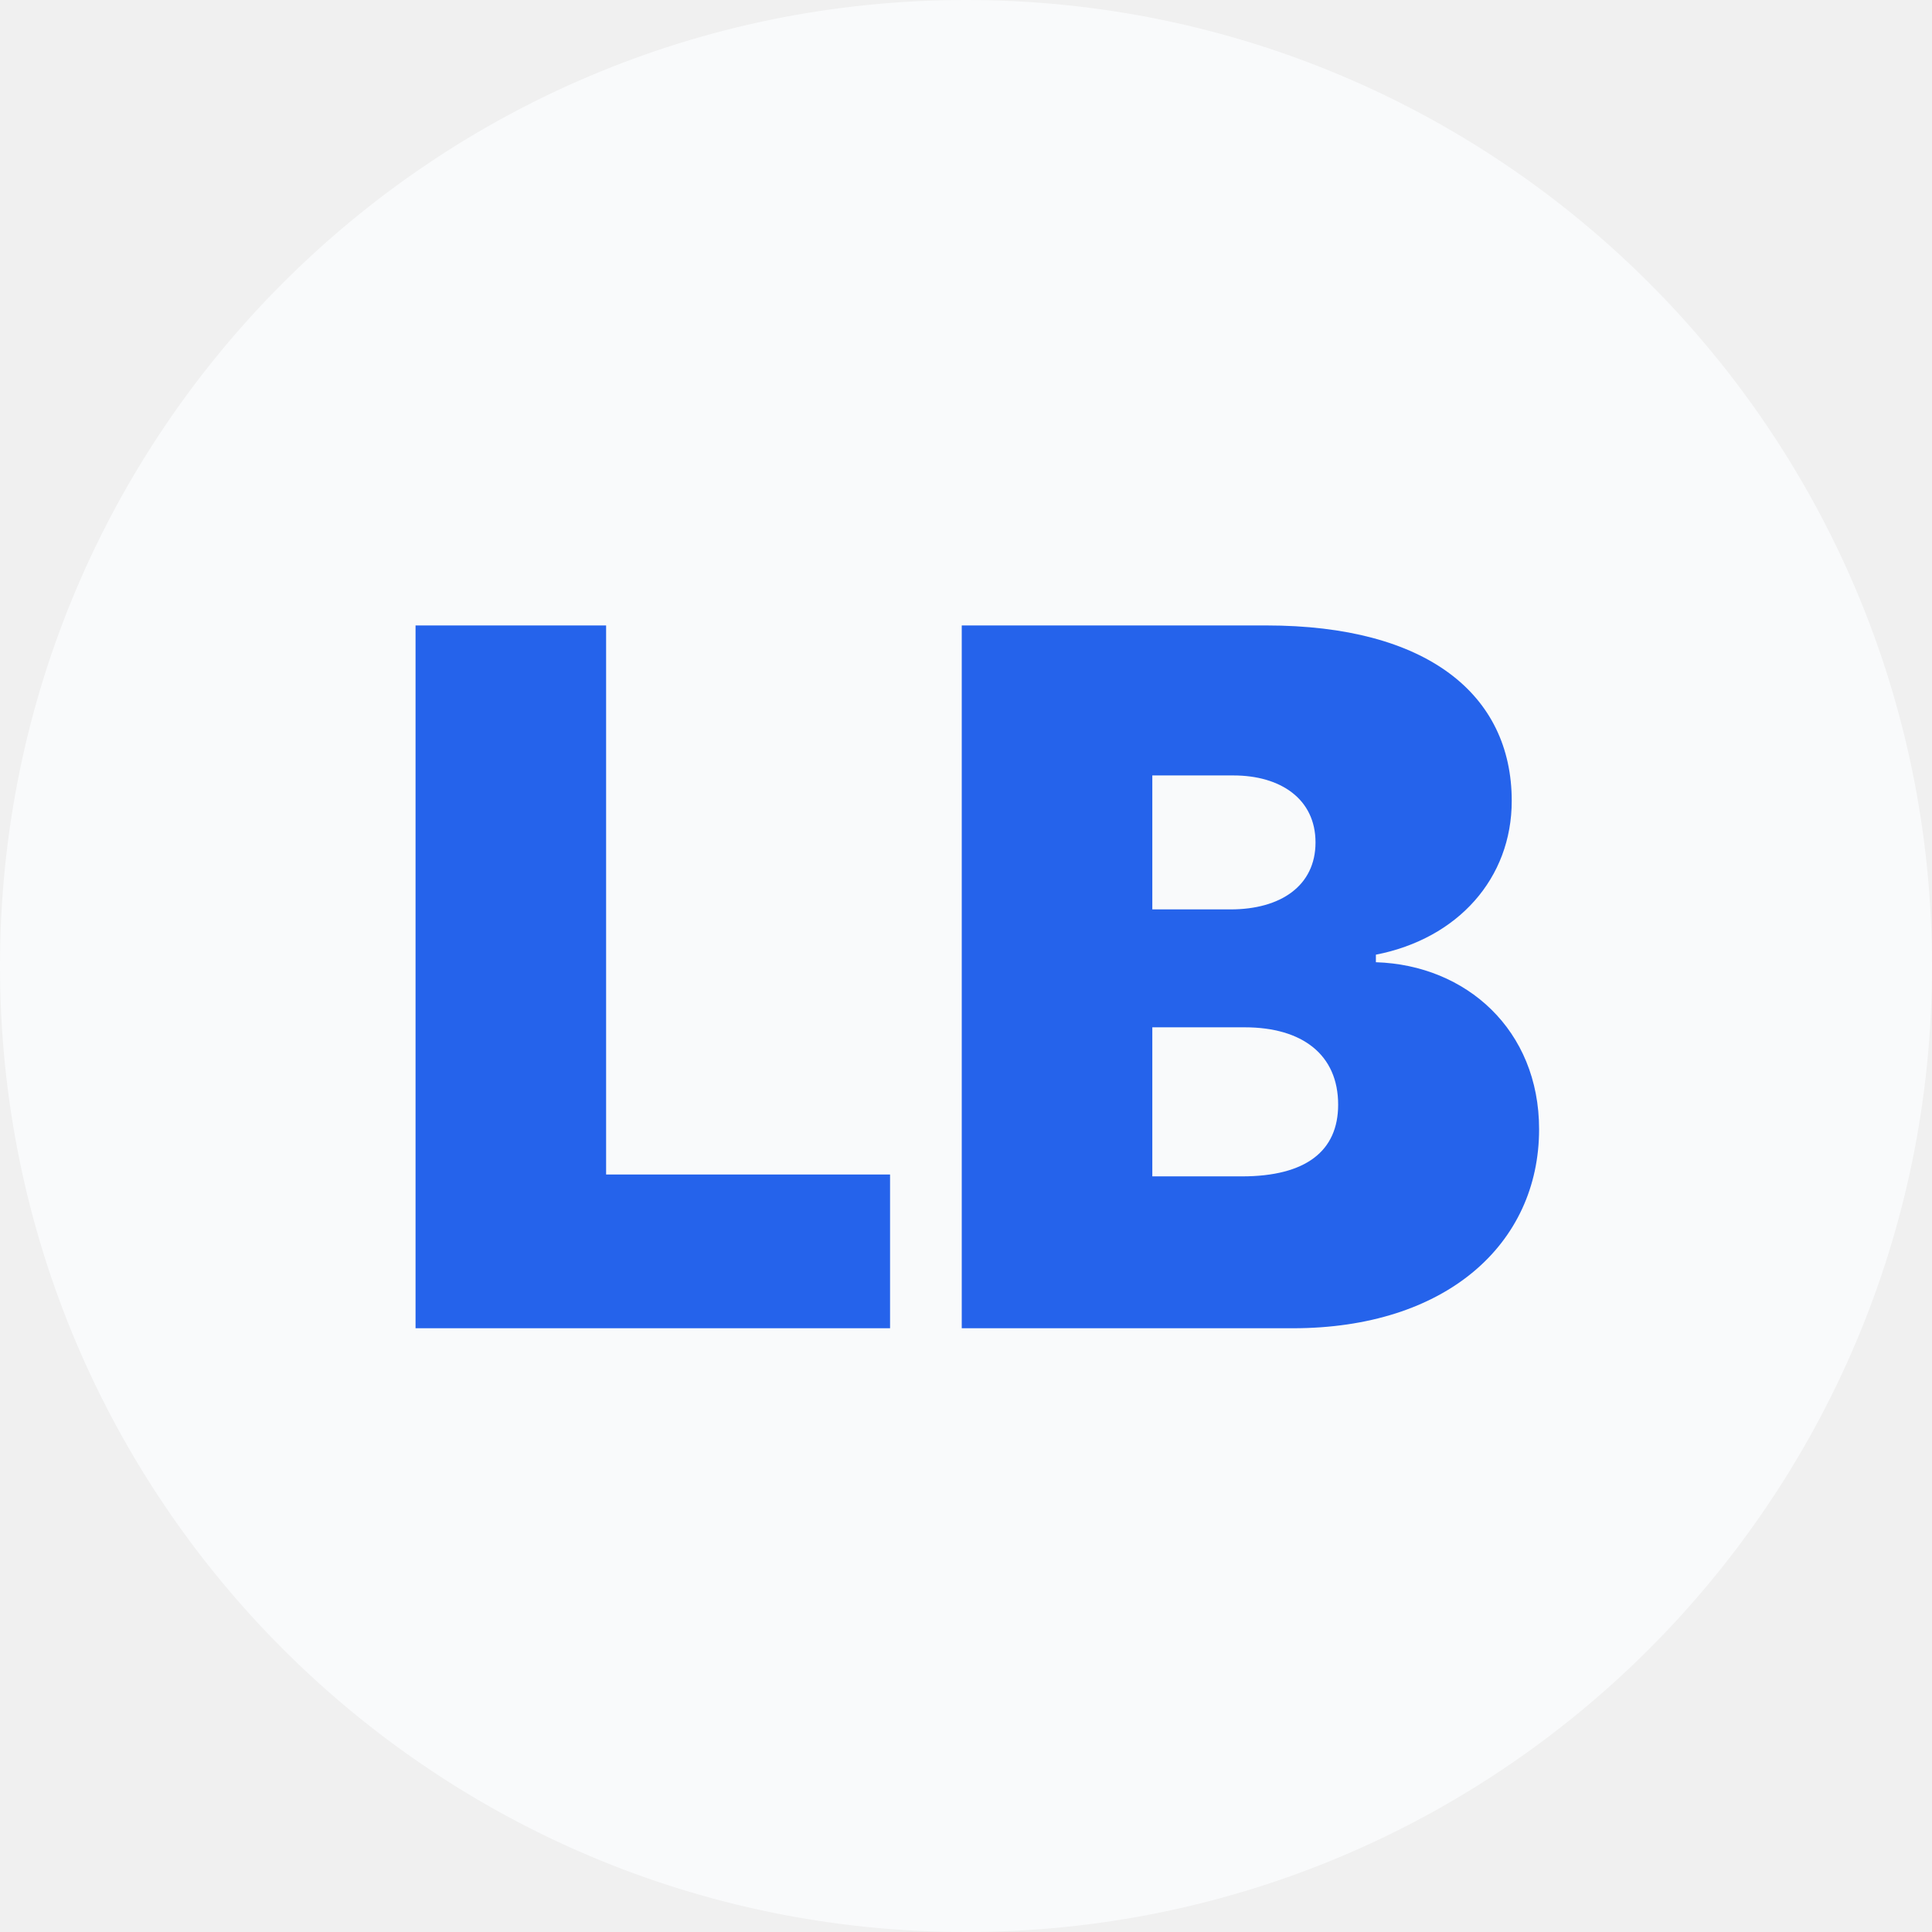
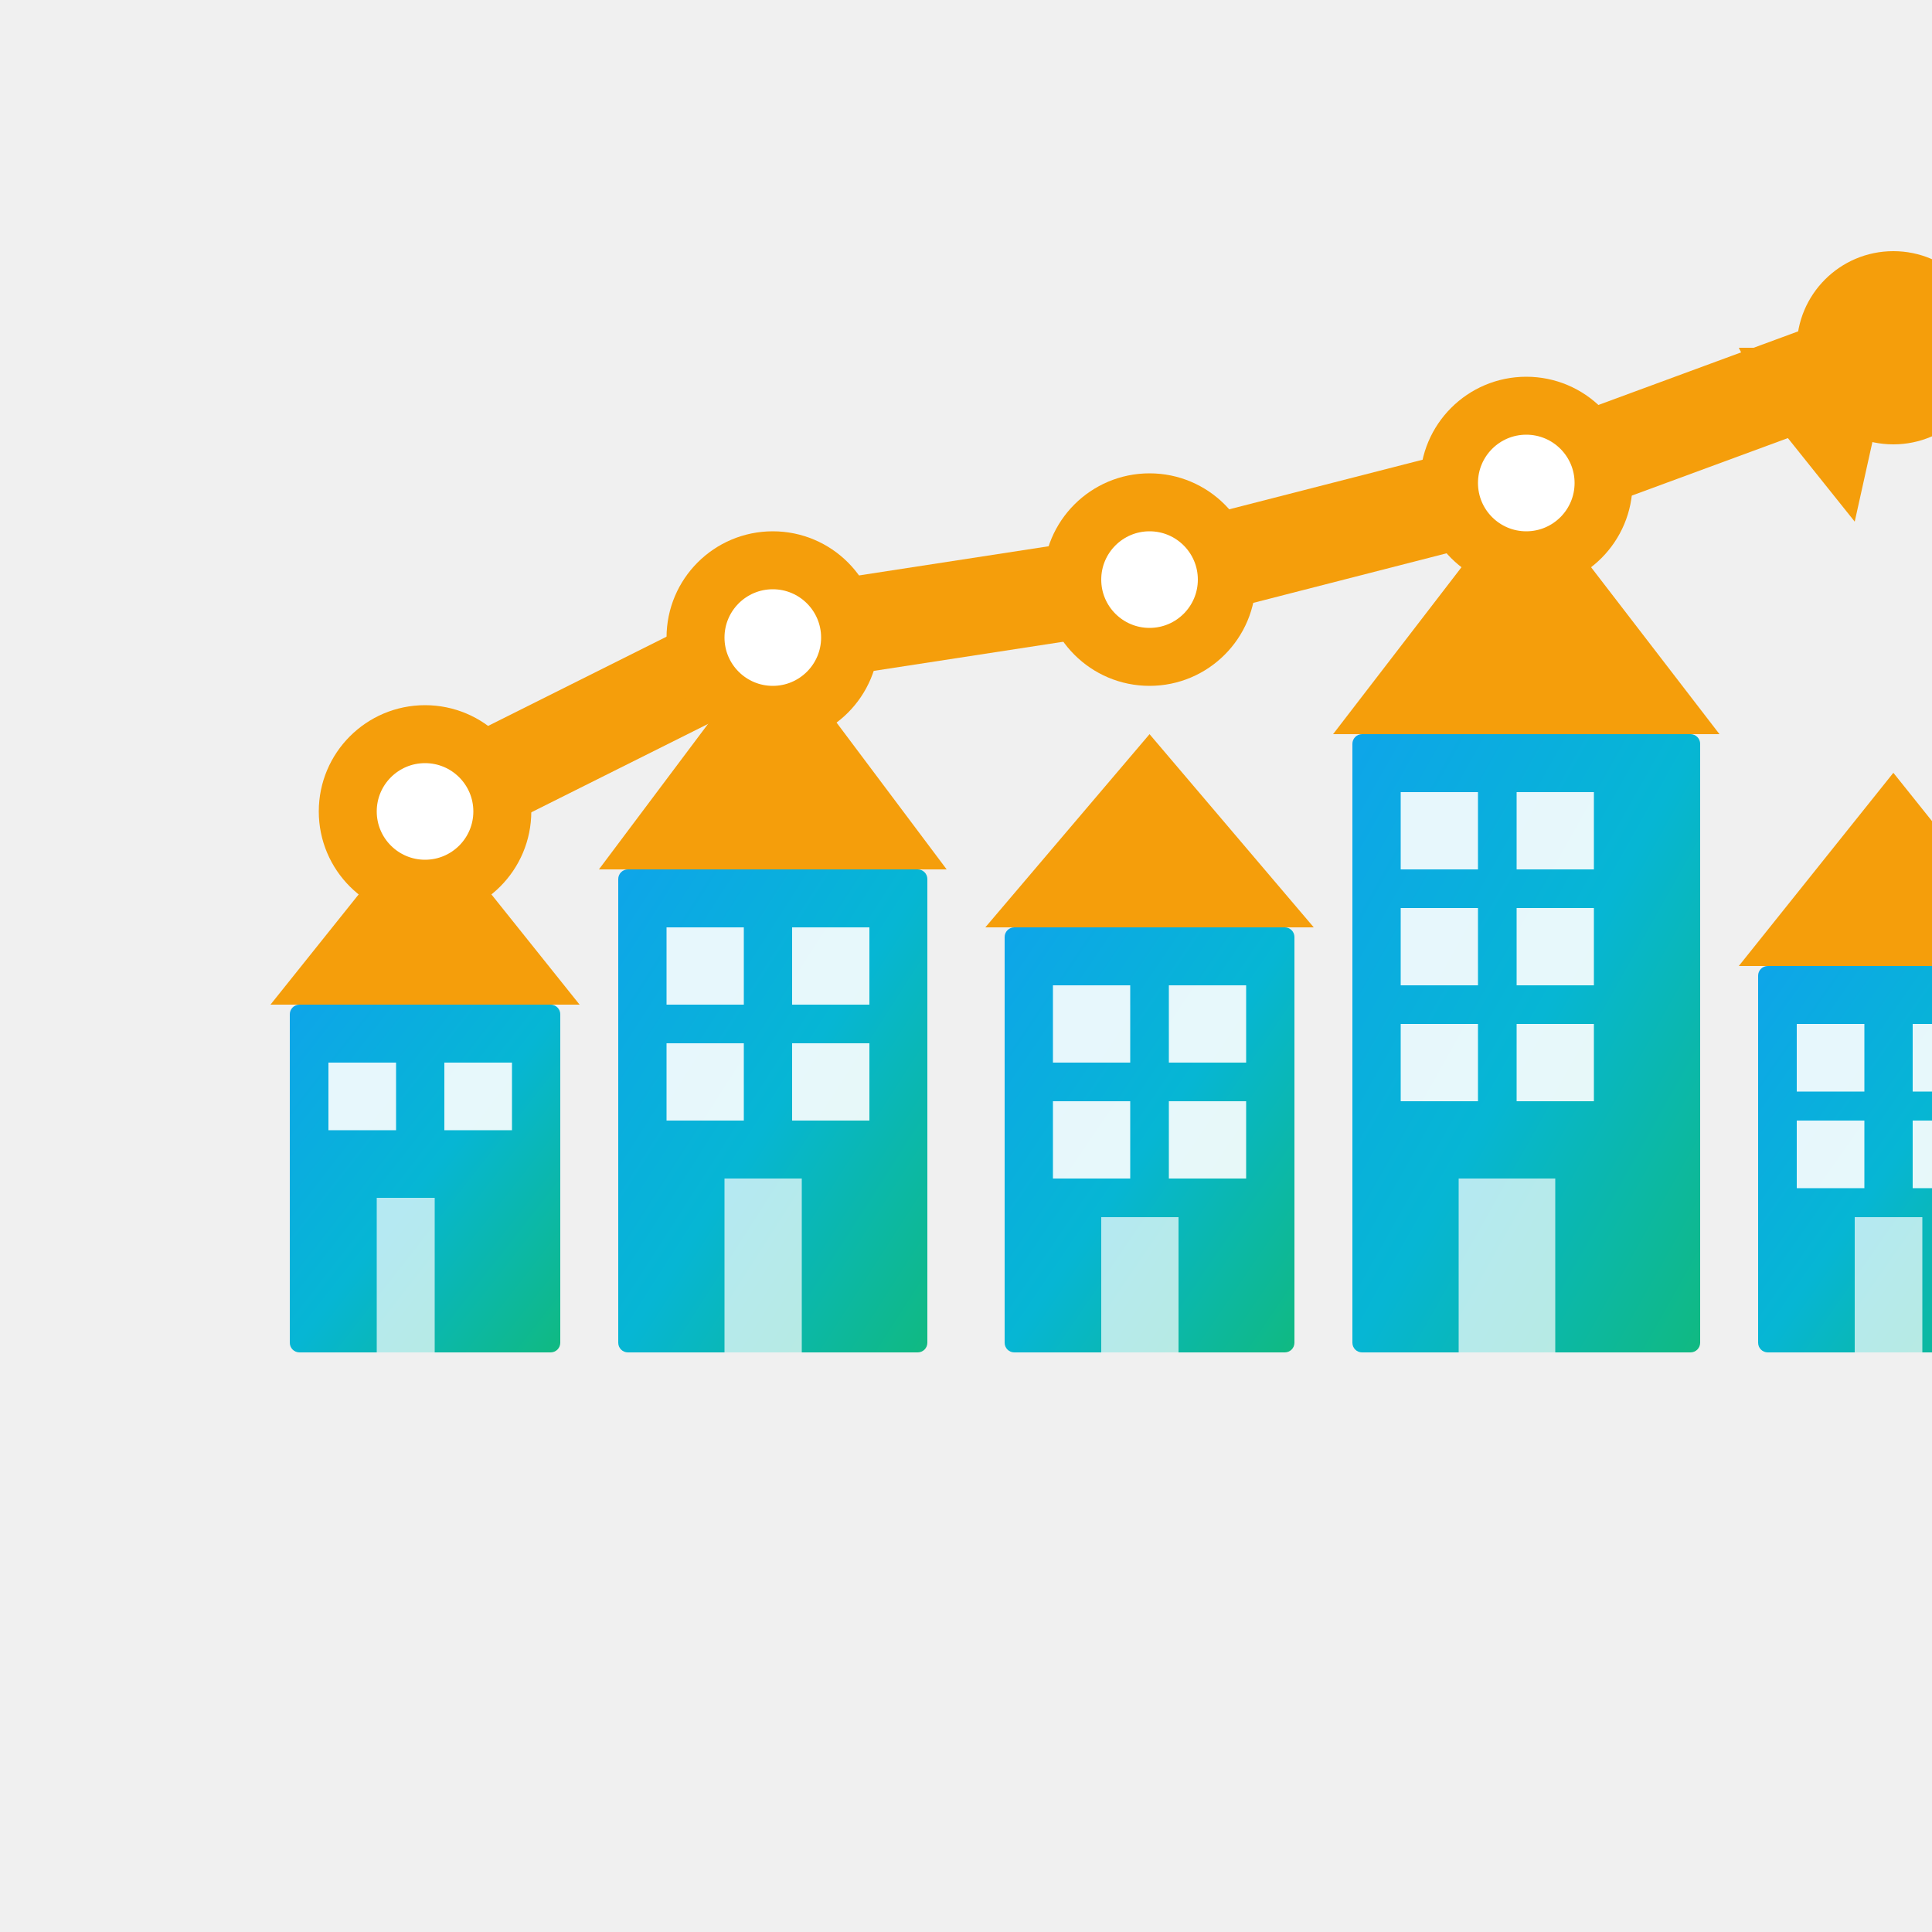
- <svg xmlns="http://www.w3.org/2000/svg" width="32" height="32" viewBox="0 0 32 32">
-   <circle cx="16" cy="16" r="16" fill="#F9FAFB" />
-   <text x="16" y="22" font-family="Inter, sans-serif" font-size="16" font-weight="900" fill="#2563EB" text-anchor="middle">LB</text>
+ <svg xmlns="http://www.w3.org/2000/svg" width="100" height="100" viewBox="0 0 100 100" fill="none">
+   <defs>
+     <linearGradient id="logoGradient" x1="0%" y1="0%" x2="100%" y2="100%">
+       <stop offset="0%" stop-color="#0EA5E9" />
+       <stop offset="50%" stop-color="#06B6D4" />
+       <stop offset="100%" stop-color="#10B981" />
+     </linearGradient>
+   </defs>
+   <g transform="translate(10, -20)">
+     <rect x="5" y="72" width="14" height="18" fill="url(#logoGradient)" rx="0.5" />
+     <path d="M4 72 L12 62 L20 72 Z" fill="#F59E0B" />
+     <rect x="7" y="75" width="3.5" height="3.5" fill="white" opacity="0.9" />
+     <rect x="13" y="75" width="3.5" height="3.5" fill="white" opacity="0.9" />
+     <rect x="9.5" y="82" width="3" height="8" fill="white" opacity="0.7" />
+   </g>
+   <g transform="translate(10, -20)">
+     <rect x="22" y="65" width="16" height="25" fill="url(#logoGradient)" rx="0.5" />
+     <path d="M21 65 L30 53 L39 65 Z" fill="#F59E0B" />
+     <rect x="24.5" y="68" width="4" height="4" fill="white" opacity="0.9" />
+     <rect x="31" y="68" width="4" height="4" fill="white" opacity="0.9" />
+     <rect x="24.5" y="74" width="4" height="4" fill="white" opacity="0.9" />
+     <rect x="31" y="74" width="4" height="4" fill="white" opacity="0.9" />
+     <rect x="27.5" y="81" width="4" height="9" fill="white" opacity="0.7" />
+   </g>
+   <g transform="translate(10, -20)">
+     <rect x="42" y="68" width="15" height="22" fill="url(#logoGradient)" rx="0.5" />
+     <path d="M41 68 L49.5 58 L58 68 Z" fill="#F59E0B" />
+     <rect x="44.5" y="71" width="4" height="4" fill="white" opacity="0.9" />
+     <rect x="50.5" y="71" width="4" height="4" fill="white" opacity="0.9" />
+     <rect x="44.5" y="77" width="4" height="4" fill="white" opacity="0.9" />
+     <rect x="50.5" y="77" width="4" height="4" fill="white" opacity="0.9" />
+     <rect x="47" y="83" width="4" height="7" fill="white" opacity="0.7" />
+   </g>
+   <g transform="translate(10, -20)">
+     <rect x="60" y="58" width="18" height="32" fill="url(#logoGradient)" rx="0.5" />
+     <path d="M59 58 L69 45 L79 58 Z" fill="#F59E0B" />
+     <rect x="62.5" y="61" width="4" height="4" fill="white" opacity="0.9" />
+     <rect x="68.5" y="61" width="4" height="4" fill="white" opacity="0.9" />
+     <rect x="62.5" y="67" width="4" height="4" fill="white" opacity="0.9" />
+     <rect x="68.5" y="67" width="4" height="4" fill="white" opacity="0.9" />
+     <rect x="62.5" y="73" width="4" height="4" fill="white" opacity="0.9" />
+     <rect x="68.5" y="73" width="4" height="4" fill="white" opacity="0.9" />
+     <rect x="65.5" y="81" width="5" height="9" fill="white" opacity="0.7" />
+   </g>
+   <g transform="translate(10, -20)">
+     <rect x="81" y="70" width="14" height="20" fill="url(#logoGradient)" rx="0.5" />
+     <path d="M80 70 L88 60 L96 70 Z" fill="#F59E0B" />
+     <rect x="83" y="73" width="3.5" height="3.5" fill="white" opacity="0.9" />
+     <rect x="89" y="73" width="3.5" height="3.5" fill="white" opacity="0.9" />
+     <rect x="83" y="78" width="3.5" height="3.5" fill="white" opacity="0.9" />
+     <rect x="89" y="78" width="3.5" height="3.5" fill="white" opacity="0.9" />
+     <rect x="86" y="83" width="3.5" height="7" fill="white" opacity="0.7" />
+   </g>
+   <g transform="translate(10, -20)">
+     <path d="M12 62 L30 53 L49.5 50 L69 45 L88 38" stroke="#F59E0B" stroke-width="5" stroke-linecap="round" stroke-linejoin="round" fill="none" />
+     <path d="M88 38 L82 42 L86 47 Z" fill="#F59E0B" />
+     <path d="M88 38 L80 38 L82 42 Z" fill="#F59E0B" />
+     <circle cx="12" cy="62" r="4" fill="white" stroke="#F59E0B" stroke-width="3" />
+     <circle cx="30" cy="53" r="4" fill="white" stroke="#F59E0B" stroke-width="3" />
+     <circle cx="49.5" cy="50" r="4" fill="white" stroke="#F59E0B" stroke-width="3" />
+     <circle cx="69" cy="45" r="4" fill="white" stroke="#F59E0B" stroke-width="3" />
+     <circle cx="88" cy="38" r="5" fill="#F59E0B" />
+   </g>
</svg>
